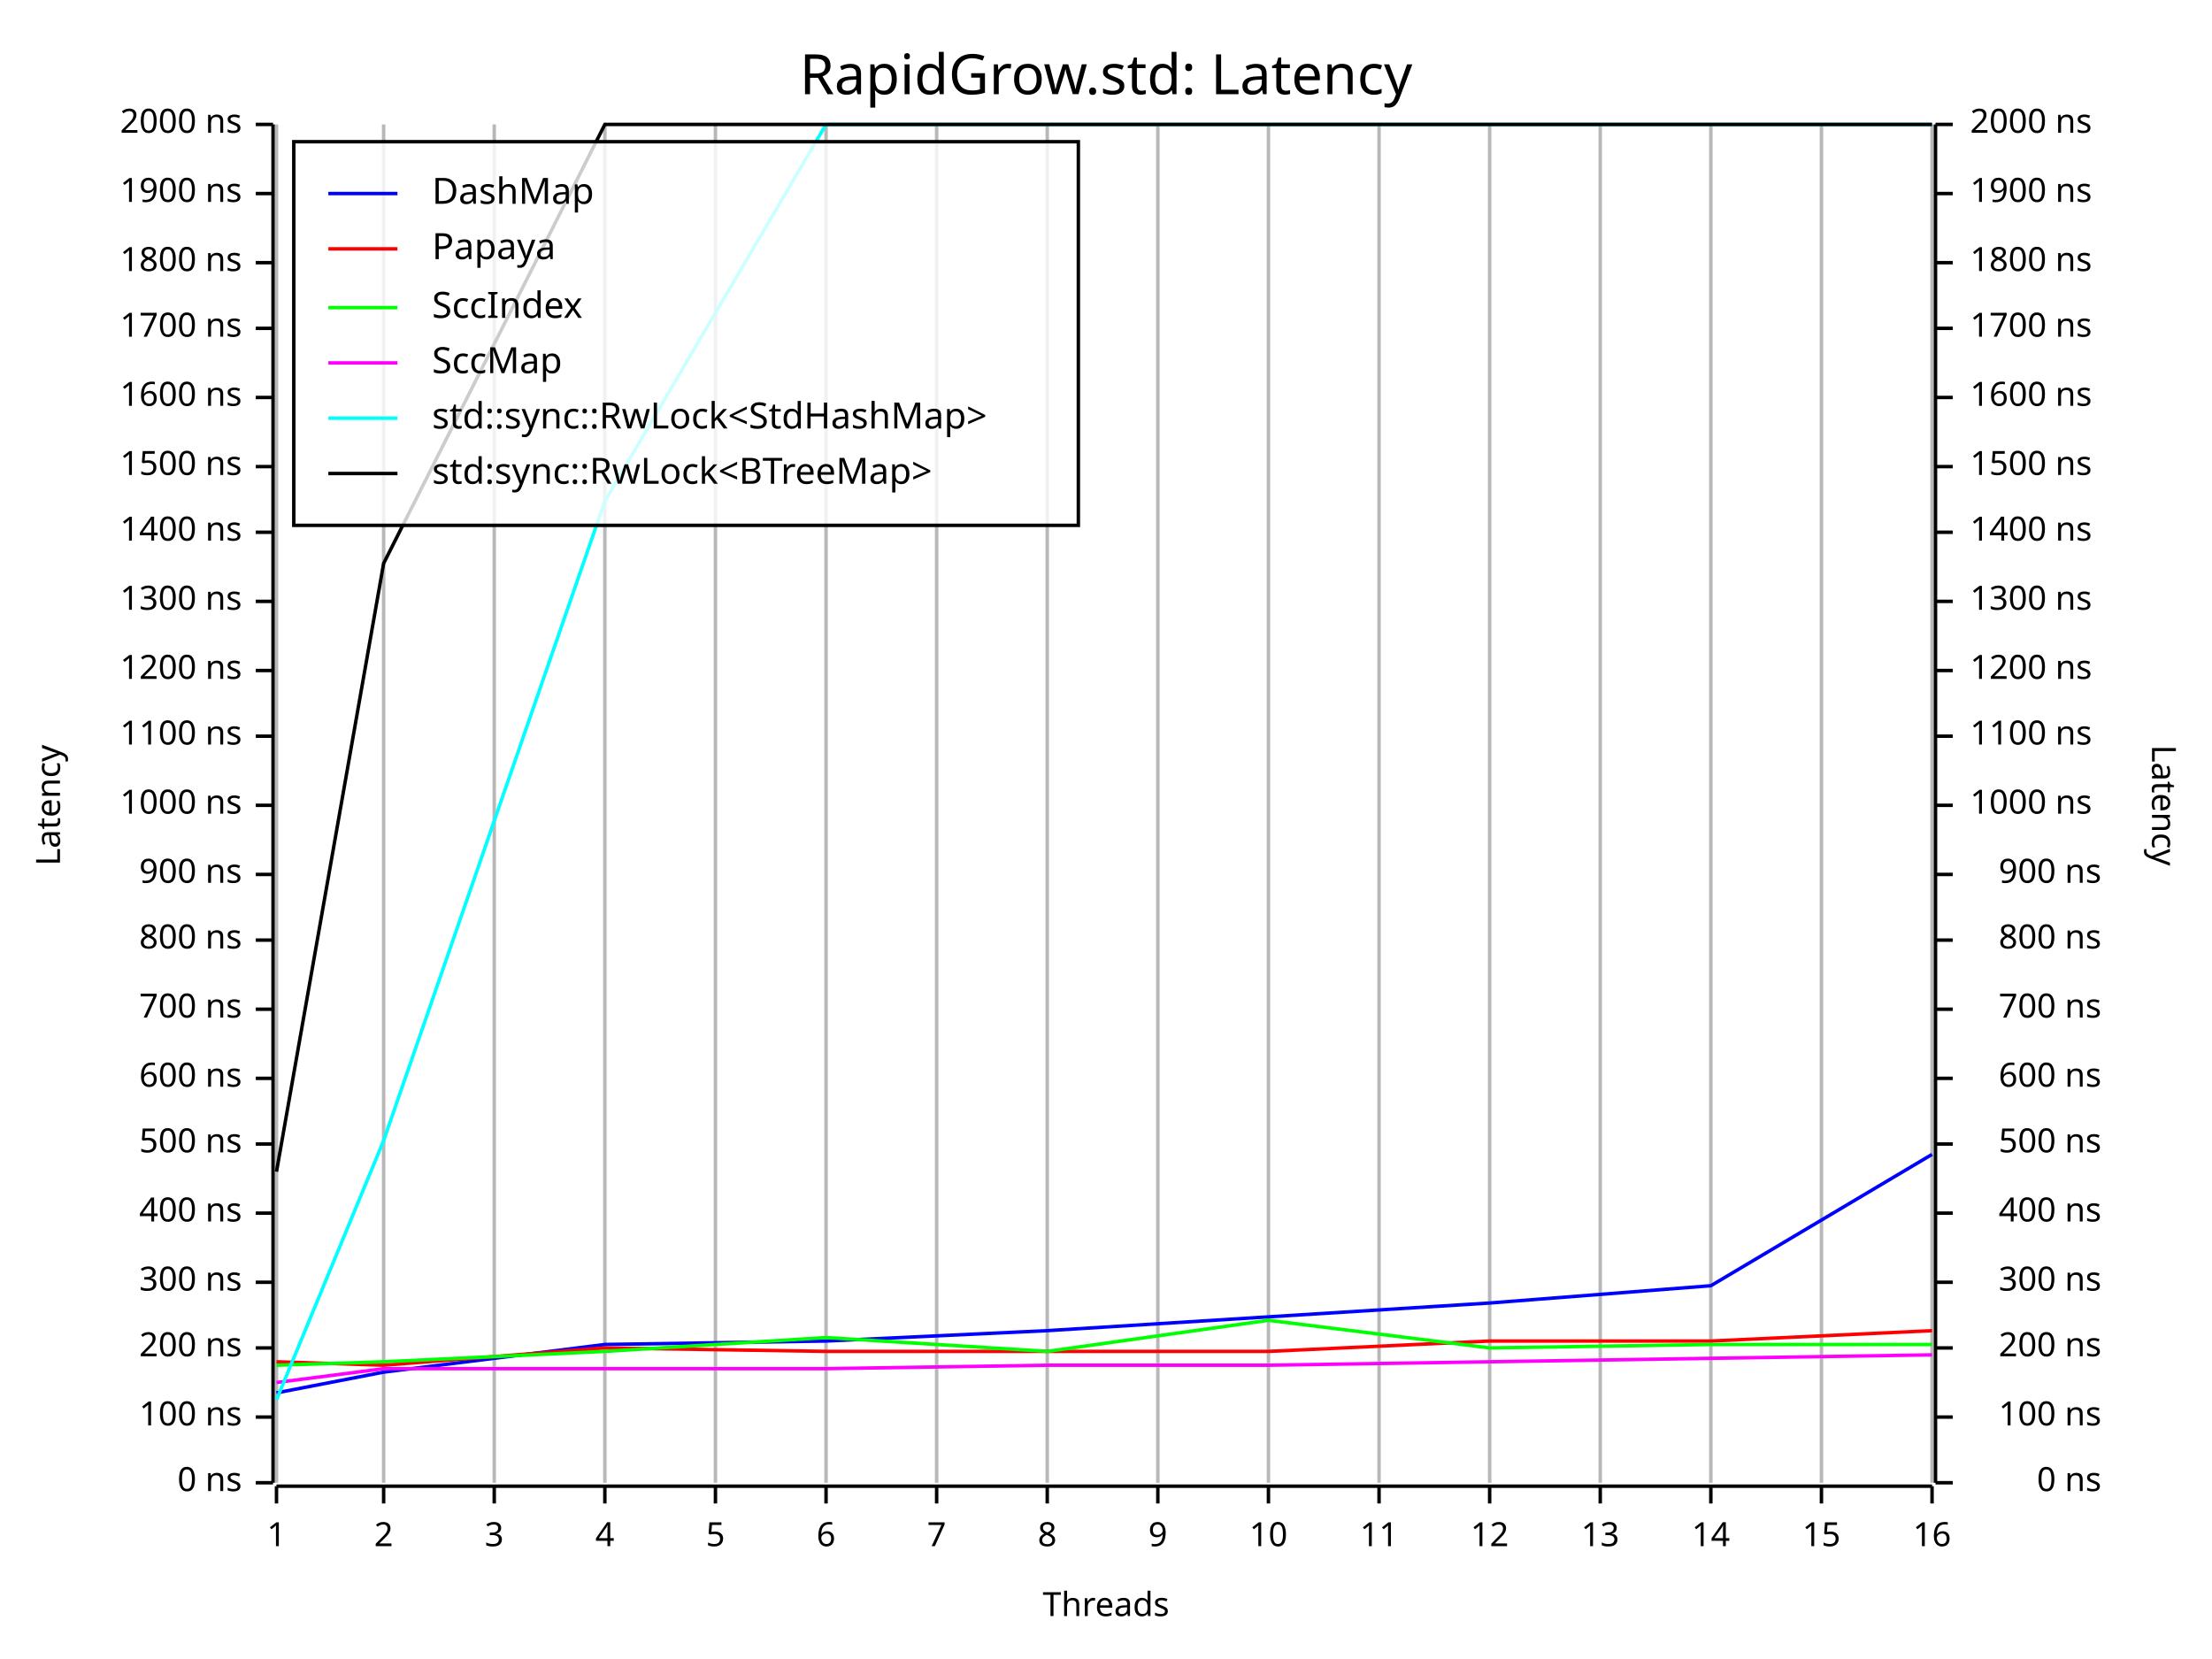
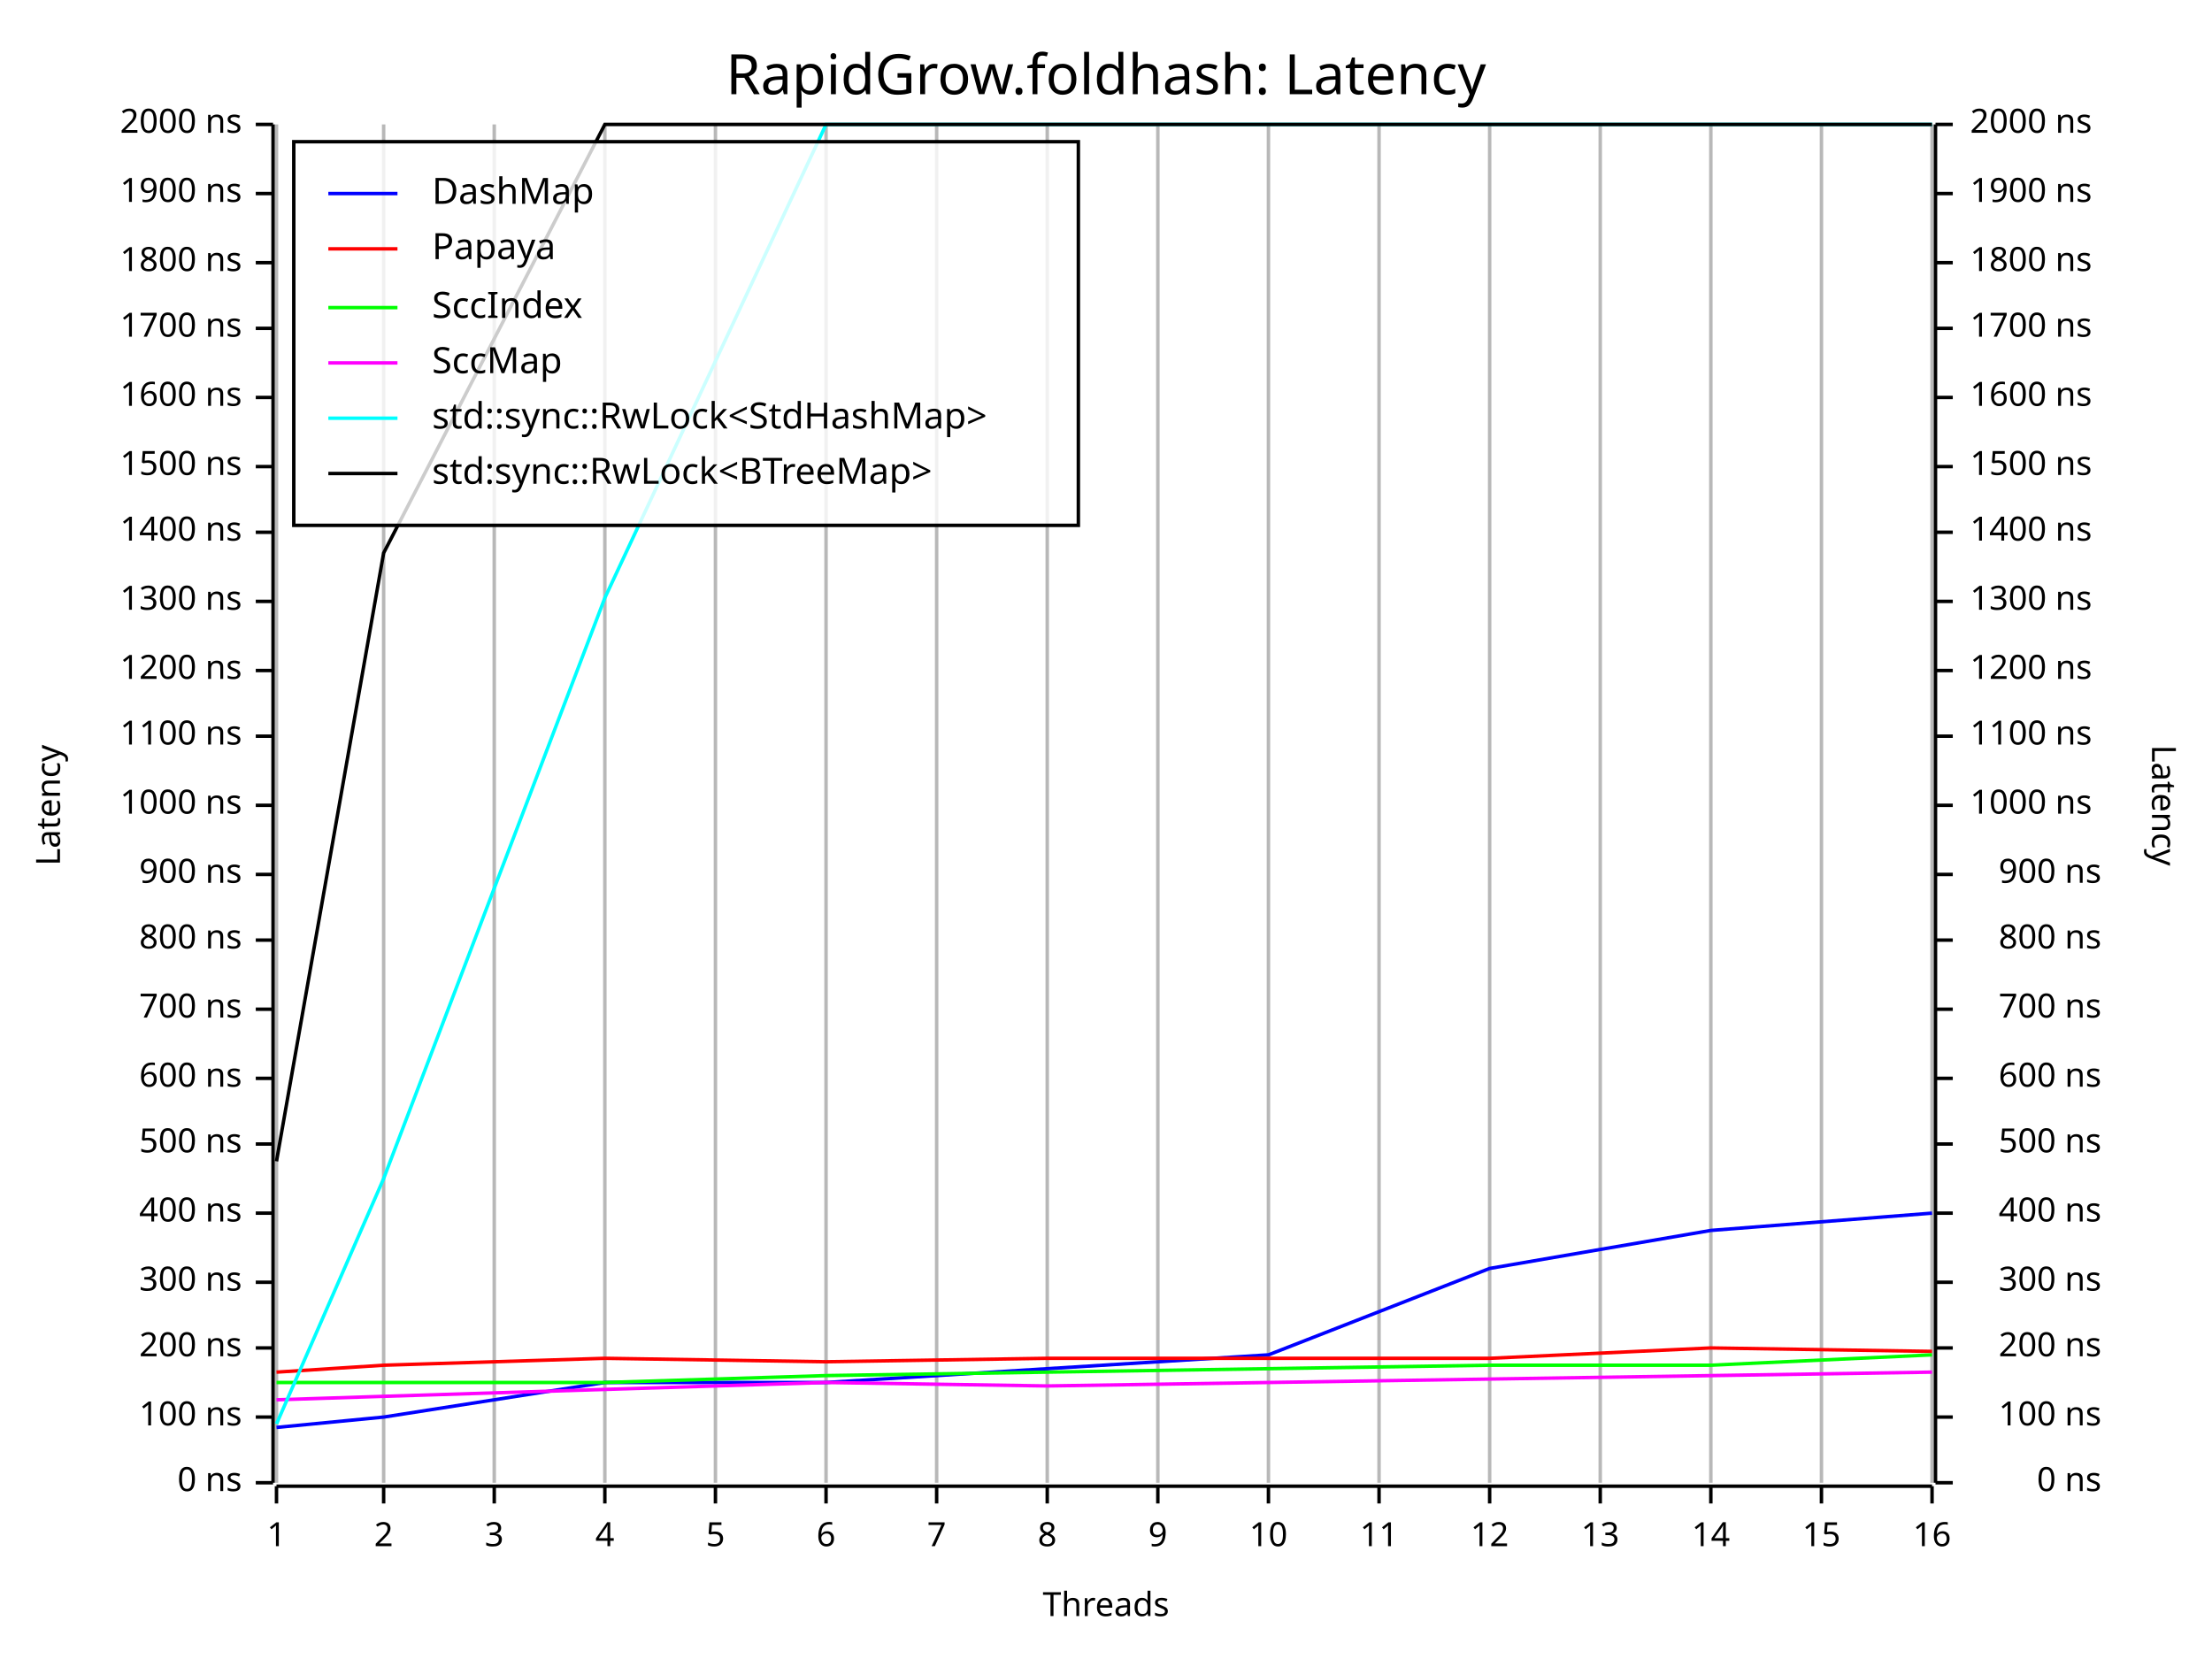
<svg xmlns="http://www.w3.org/2000/svg" width="640" height="480" viewBox="0 0 640 480">
  <rect x="0" y="0" width="640" height="480" opacity="1" fill="#FFFFFF" stroke="none" />
  <text x="320" y="15" dy="0.76em" text-anchor="middle" font-family="Fira Code" font-size="16.129" opacity="1" fill="#000000">
- RapidGrow.std: Latency
+ RapidGrow.foldhash: Latency
</text>
  <line opacity="0.1" stroke="#000000" stroke-width="1" x1="80" y1="429" x2="80" y2="36" />
  <line opacity="0.1" stroke="#000000" stroke-width="1" x1="111" y1="429" x2="111" y2="36" />
  <line opacity="0.1" stroke="#000000" stroke-width="1" x1="143" y1="429" x2="143" y2="36" />
  <line opacity="0.1" stroke="#000000" stroke-width="1" x1="175" y1="429" x2="175" y2="36" />
  <line opacity="0.1" stroke="#000000" stroke-width="1" x1="207" y1="429" x2="207" y2="36" />
  <line opacity="0.1" stroke="#000000" stroke-width="1" x1="239" y1="429" x2="239" y2="36" />
  <line opacity="0.1" stroke="#000000" stroke-width="1" x1="271" y1="429" x2="271" y2="36" />
  <line opacity="0.1" stroke="#000000" stroke-width="1" x1="303" y1="429" x2="303" y2="36" />
  <line opacity="0.1" stroke="#000000" stroke-width="1" x1="335" y1="429" x2="335" y2="36" />
  <line opacity="0.1" stroke="#000000" stroke-width="1" x1="367" y1="429" x2="367" y2="36" />
  <line opacity="0.1" stroke="#000000" stroke-width="1" x1="399" y1="429" x2="399" y2="36" />
  <line opacity="0.1" stroke="#000000" stroke-width="1" x1="431" y1="429" x2="431" y2="36" />
  <line opacity="0.1" stroke="#000000" stroke-width="1" x1="463" y1="429" x2="463" y2="36" />
  <line opacity="0.1" stroke="#000000" stroke-width="1" x1="495" y1="429" x2="495" y2="36" />
  <line opacity="0.1" stroke="#000000" stroke-width="1" x1="527" y1="429" x2="527" y2="36" />
  <line opacity="0.1" stroke="#000000" stroke-width="1" x1="559" y1="429" x2="559" y2="36" />
  <text x="10" y="233" dy="0.76em" text-anchor="middle" font-family="sans-serif" font-size="9.677" opacity="1" fill="#000000" transform="rotate(270, 10, 233)">
Latency
</text>
  <text x="320" y="470" dy="-0.5ex" text-anchor="middle" font-family="sans-serif" font-size="9.677" opacity="1" fill="#000000">
Threads
</text>
  <text x="630" y="233" dy="0.76em" text-anchor="middle" font-family="sans-serif" font-size="9.677" opacity="1" fill="#000000" transform="rotate(90, 630, 233)">
Latency
</text>
  <line opacity="0.2" stroke="#000000" stroke-width="1" x1="80" y1="429" x2="80" y2="36" />
  <line opacity="0.2" stroke="#000000" stroke-width="1" x1="111" y1="429" x2="111" y2="36" />
  <line opacity="0.2" stroke="#000000" stroke-width="1" x1="143" y1="429" x2="143" y2="36" />
  <line opacity="0.2" stroke="#000000" stroke-width="1" x1="175" y1="429" x2="175" y2="36" />
  <line opacity="0.2" stroke="#000000" stroke-width="1" x1="207" y1="429" x2="207" y2="36" />
  <line opacity="0.2" stroke="#000000" stroke-width="1" x1="239" y1="429" x2="239" y2="36" />
  <line opacity="0.2" stroke="#000000" stroke-width="1" x1="271" y1="429" x2="271" y2="36" />
  <line opacity="0.2" stroke="#000000" stroke-width="1" x1="303" y1="429" x2="303" y2="36" />
  <line opacity="0.2" stroke="#000000" stroke-width="1" x1="335" y1="429" x2="335" y2="36" />
  <line opacity="0.2" stroke="#000000" stroke-width="1" x1="367" y1="429" x2="367" y2="36" />
  <line opacity="0.2" stroke="#000000" stroke-width="1" x1="399" y1="429" x2="399" y2="36" />
  <line opacity="0.2" stroke="#000000" stroke-width="1" x1="431" y1="429" x2="431" y2="36" />
  <line opacity="0.2" stroke="#000000" stroke-width="1" x1="463" y1="429" x2="463" y2="36" />
  <line opacity="0.2" stroke="#000000" stroke-width="1" x1="495" y1="429" x2="495" y2="36" />
  <line opacity="0.2" stroke="#000000" stroke-width="1" x1="527" y1="429" x2="527" y2="36" />
  <line opacity="0.2" stroke="#000000" stroke-width="1" x1="559" y1="429" x2="559" y2="36" />
  <polyline fill="none" opacity="1" stroke="#000000" stroke-width="1" points="79,36 79,429 " />
  <text x="70" y="429" dy="0.5ex" text-anchor="end" font-family="sans-serif" font-size="9.677" opacity="1" fill="#000000">
0 ns
</text>
  <polyline fill="none" opacity="1" stroke="#000000" stroke-width="1" points="74,429 79,429 " />
  <text x="70" y="410" dy="0.5ex" text-anchor="end" font-family="sans-serif" font-size="9.677" opacity="1" fill="#000000">
100 ns
</text>
  <polyline fill="none" opacity="1" stroke="#000000" stroke-width="1" points="74,410 79,410 " />
  <text x="70" y="390" dy="0.5ex" text-anchor="end" font-family="sans-serif" font-size="9.677" opacity="1" fill="#000000">
200 ns
</text>
  <polyline fill="none" opacity="1" stroke="#000000" stroke-width="1" points="74,390 79,390 " />
  <text x="70" y="371" dy="0.5ex" text-anchor="end" font-family="sans-serif" font-size="9.677" opacity="1" fill="#000000">
300 ns
</text>
  <polyline fill="none" opacity="1" stroke="#000000" stroke-width="1" points="74,371 79,371 " />
  <text x="70" y="351" dy="0.5ex" text-anchor="end" font-family="sans-serif" font-size="9.677" opacity="1" fill="#000000">
400 ns
</text>
  <polyline fill="none" opacity="1" stroke="#000000" stroke-width="1" points="74,351 79,351 " />
  <text x="70" y="331" dy="0.5ex" text-anchor="end" font-family="sans-serif" font-size="9.677" opacity="1" fill="#000000">
500 ns
</text>
  <polyline fill="none" opacity="1" stroke="#000000" stroke-width="1" points="74,331 79,331 " />
  <text x="70" y="312" dy="0.5ex" text-anchor="end" font-family="sans-serif" font-size="9.677" opacity="1" fill="#000000">
600 ns
</text>
  <polyline fill="none" opacity="1" stroke="#000000" stroke-width="1" points="74,312 79,312 " />
  <text x="70" y="292" dy="0.5ex" text-anchor="end" font-family="sans-serif" font-size="9.677" opacity="1" fill="#000000">
700 ns
</text>
  <polyline fill="none" opacity="1" stroke="#000000" stroke-width="1" points="74,292 79,292 " />
  <text x="70" y="272" dy="0.5ex" text-anchor="end" font-family="sans-serif" font-size="9.677" opacity="1" fill="#000000">
800 ns
</text>
  <polyline fill="none" opacity="1" stroke="#000000" stroke-width="1" points="74,272 79,272 " />
  <text x="70" y="253" dy="0.5ex" text-anchor="end" font-family="sans-serif" font-size="9.677" opacity="1" fill="#000000">
900 ns
</text>
  <polyline fill="none" opacity="1" stroke="#000000" stroke-width="1" points="74,253 79,253 " />
  <text x="70" y="233" dy="0.5ex" text-anchor="end" font-family="sans-serif" font-size="9.677" opacity="1" fill="#000000">
1000 ns
</text>
  <polyline fill="none" opacity="1" stroke="#000000" stroke-width="1" points="74,233 79,233 " />
  <text x="70" y="213" dy="0.5ex" text-anchor="end" font-family="sans-serif" font-size="9.677" opacity="1" fill="#000000">
1100 ns
</text>
  <polyline fill="none" opacity="1" stroke="#000000" stroke-width="1" points="74,213 79,213 " />
  <text x="70" y="194" dy="0.5ex" text-anchor="end" font-family="sans-serif" font-size="9.677" opacity="1" fill="#000000">
1200 ns
</text>
  <polyline fill="none" opacity="1" stroke="#000000" stroke-width="1" points="74,194 79,194 " />
  <text x="70" y="174" dy="0.5ex" text-anchor="end" font-family="sans-serif" font-size="9.677" opacity="1" fill="#000000">
1300 ns
</text>
  <polyline fill="none" opacity="1" stroke="#000000" stroke-width="1" points="74,174 79,174 " />
  <text x="70" y="154" dy="0.5ex" text-anchor="end" font-family="sans-serif" font-size="9.677" opacity="1" fill="#000000">
1400 ns
</text>
  <polyline fill="none" opacity="1" stroke="#000000" stroke-width="1" points="74,154 79,154 " />
  <text x="70" y="135" dy="0.5ex" text-anchor="end" font-family="sans-serif" font-size="9.677" opacity="1" fill="#000000">
1500 ns
</text>
  <polyline fill="none" opacity="1" stroke="#000000" stroke-width="1" points="74,135 79,135 " />
  <text x="70" y="115" dy="0.5ex" text-anchor="end" font-family="sans-serif" font-size="9.677" opacity="1" fill="#000000">
1600 ns
</text>
  <polyline fill="none" opacity="1" stroke="#000000" stroke-width="1" points="74,115 79,115 " />
  <text x="70" y="95" dy="0.5ex" text-anchor="end" font-family="sans-serif" font-size="9.677" opacity="1" fill="#000000">
1700 ns
</text>
  <polyline fill="none" opacity="1" stroke="#000000" stroke-width="1" points="74,95 79,95 " />
  <text x="70" y="76" dy="0.5ex" text-anchor="end" font-family="sans-serif" font-size="9.677" opacity="1" fill="#000000">
1800 ns
</text>
  <polyline fill="none" opacity="1" stroke="#000000" stroke-width="1" points="74,76 79,76 " />
  <text x="70" y="56" dy="0.5ex" text-anchor="end" font-family="sans-serif" font-size="9.677" opacity="1" fill="#000000">
1900 ns
</text>
  <polyline fill="none" opacity="1" stroke="#000000" stroke-width="1" points="74,56 79,56 " />
  <text x="70" y="36" dy="0.5ex" text-anchor="end" font-family="sans-serif" font-size="9.677" opacity="1" fill="#000000">
2000 ns
</text>
  <polyline fill="none" opacity="1" stroke="#000000" stroke-width="1" points="74,36 79,36 " />
  <polyline fill="none" opacity="1" stroke="#000000" stroke-width="1" points="80,430 559,430 " />
  <text x="80" y="440" dy="0.76em" text-anchor="middle" font-family="sans-serif" font-size="9.677" opacity="1" fill="#000000">
1
</text>
  <polyline fill="none" opacity="1" stroke="#000000" stroke-width="1" points="80,430 80,435 " />
  <text x="111" y="440" dy="0.76em" text-anchor="middle" font-family="sans-serif" font-size="9.677" opacity="1" fill="#000000">
2
</text>
  <polyline fill="none" opacity="1" stroke="#000000" stroke-width="1" points="111,430 111,435 " />
  <text x="143" y="440" dy="0.76em" text-anchor="middle" font-family="sans-serif" font-size="9.677" opacity="1" fill="#000000">
3
</text>
  <polyline fill="none" opacity="1" stroke="#000000" stroke-width="1" points="143,430 143,435 " />
  <text x="175" y="440" dy="0.76em" text-anchor="middle" font-family="sans-serif" font-size="9.677" opacity="1" fill="#000000">
4
</text>
  <polyline fill="none" opacity="1" stroke="#000000" stroke-width="1" points="175,430 175,435 " />
  <text x="207" y="440" dy="0.76em" text-anchor="middle" font-family="sans-serif" font-size="9.677" opacity="1" fill="#000000">
5
</text>
  <polyline fill="none" opacity="1" stroke="#000000" stroke-width="1" points="207,430 207,435 " />
  <text x="239" y="440" dy="0.76em" text-anchor="middle" font-family="sans-serif" font-size="9.677" opacity="1" fill="#000000">
6
</text>
  <polyline fill="none" opacity="1" stroke="#000000" stroke-width="1" points="239,430 239,435 " />
  <text x="271" y="440" dy="0.76em" text-anchor="middle" font-family="sans-serif" font-size="9.677" opacity="1" fill="#000000">
7
</text>
  <polyline fill="none" opacity="1" stroke="#000000" stroke-width="1" points="271,430 271,435 " />
  <text x="303" y="440" dy="0.76em" text-anchor="middle" font-family="sans-serif" font-size="9.677" opacity="1" fill="#000000">
8
</text>
  <polyline fill="none" opacity="1" stroke="#000000" stroke-width="1" points="303,430 303,435 " />
  <text x="335" y="440" dy="0.76em" text-anchor="middle" font-family="sans-serif" font-size="9.677" opacity="1" fill="#000000">
9
</text>
  <polyline fill="none" opacity="1" stroke="#000000" stroke-width="1" points="335,430 335,435 " />
  <text x="367" y="440" dy="0.76em" text-anchor="middle" font-family="sans-serif" font-size="9.677" opacity="1" fill="#000000">
10
</text>
  <polyline fill="none" opacity="1" stroke="#000000" stroke-width="1" points="367,430 367,435 " />
  <text x="399" y="440" dy="0.76em" text-anchor="middle" font-family="sans-serif" font-size="9.677" opacity="1" fill="#000000">
11
</text>
  <polyline fill="none" opacity="1" stroke="#000000" stroke-width="1" points="399,430 399,435 " />
  <text x="431" y="440" dy="0.76em" text-anchor="middle" font-family="sans-serif" font-size="9.677" opacity="1" fill="#000000">
12
</text>
  <polyline fill="none" opacity="1" stroke="#000000" stroke-width="1" points="431,430 431,435 " />
  <text x="463" y="440" dy="0.76em" text-anchor="middle" font-family="sans-serif" font-size="9.677" opacity="1" fill="#000000">
13
</text>
  <polyline fill="none" opacity="1" stroke="#000000" stroke-width="1" points="463,430 463,435 " />
  <text x="495" y="440" dy="0.76em" text-anchor="middle" font-family="sans-serif" font-size="9.677" opacity="1" fill="#000000">
14
</text>
  <polyline fill="none" opacity="1" stroke="#000000" stroke-width="1" points="495,430 495,435 " />
  <text x="527" y="440" dy="0.76em" text-anchor="middle" font-family="sans-serif" font-size="9.677" opacity="1" fill="#000000">
15
</text>
  <polyline fill="none" opacity="1" stroke="#000000" stroke-width="1" points="527,430 527,435 " />
  <text x="559" y="440" dy="0.76em" text-anchor="middle" font-family="sans-serif" font-size="9.677" opacity="1" fill="#000000">
16
</text>
  <polyline fill="none" opacity="1" stroke="#000000" stroke-width="1" points="559,430 559,435 " />
  <polyline fill="none" opacity="1" stroke="#000000" stroke-width="1" points="560,36 560,429 " />
  <text x="608" y="429" dy="0.5ex" text-anchor="end" font-family="sans-serif" font-size="9.677" opacity="1" fill="#000000">
0 ns
</text>
  <polyline fill="none" opacity="1" stroke="#000000" stroke-width="1" points="560,429 565,429 " />
  <text x="608" y="410" dy="0.5ex" text-anchor="end" font-family="sans-serif" font-size="9.677" opacity="1" fill="#000000">
100 ns
</text>
  <polyline fill="none" opacity="1" stroke="#000000" stroke-width="1" points="560,410 565,410 " />
  <text x="608" y="390" dy="0.5ex" text-anchor="end" font-family="sans-serif" font-size="9.677" opacity="1" fill="#000000">
200 ns
</text>
  <polyline fill="none" opacity="1" stroke="#000000" stroke-width="1" points="560,390 565,390 " />
  <text x="608" y="371" dy="0.5ex" text-anchor="end" font-family="sans-serif" font-size="9.677" opacity="1" fill="#000000">
300 ns
</text>
  <polyline fill="none" opacity="1" stroke="#000000" stroke-width="1" points="560,371 565,371 " />
  <text x="608" y="351" dy="0.5ex" text-anchor="end" font-family="sans-serif" font-size="9.677" opacity="1" fill="#000000">
400 ns
</text>
  <polyline fill="none" opacity="1" stroke="#000000" stroke-width="1" points="560,351 565,351 " />
  <text x="608" y="331" dy="0.5ex" text-anchor="end" font-family="sans-serif" font-size="9.677" opacity="1" fill="#000000">
500 ns
</text>
  <polyline fill="none" opacity="1" stroke="#000000" stroke-width="1" points="560,331 565,331 " />
  <text x="608" y="312" dy="0.5ex" text-anchor="end" font-family="sans-serif" font-size="9.677" opacity="1" fill="#000000">
600 ns
</text>
  <polyline fill="none" opacity="1" stroke="#000000" stroke-width="1" points="560,312 565,312 " />
  <text x="608" y="292" dy="0.5ex" text-anchor="end" font-family="sans-serif" font-size="9.677" opacity="1" fill="#000000">
700 ns
</text>
  <polyline fill="none" opacity="1" stroke="#000000" stroke-width="1" points="560,292 565,292 " />
  <text x="608" y="272" dy="0.5ex" text-anchor="end" font-family="sans-serif" font-size="9.677" opacity="1" fill="#000000">
800 ns
</text>
  <polyline fill="none" opacity="1" stroke="#000000" stroke-width="1" points="560,272 565,272 " />
  <text x="608" y="253" dy="0.5ex" text-anchor="end" font-family="sans-serif" font-size="9.677" opacity="1" fill="#000000">
900 ns
</text>
  <polyline fill="none" opacity="1" stroke="#000000" stroke-width="1" points="560,253 565,253 " />
  <text x="570" y="233" dy="0.5ex" text-anchor="start" font-family="sans-serif" font-size="9.677" opacity="1" fill="#000000">
1000 ns
</text>
  <polyline fill="none" opacity="1" stroke="#000000" stroke-width="1" points="560,233 565,233 " />
  <text x="570" y="213" dy="0.5ex" text-anchor="start" font-family="sans-serif" font-size="9.677" opacity="1" fill="#000000">
1100 ns
</text>
  <polyline fill="none" opacity="1" stroke="#000000" stroke-width="1" points="560,213 565,213 " />
  <text x="570" y="194" dy="0.5ex" text-anchor="start" font-family="sans-serif" font-size="9.677" opacity="1" fill="#000000">
1200 ns
</text>
  <polyline fill="none" opacity="1" stroke="#000000" stroke-width="1" points="560,194 565,194 " />
  <text x="570" y="174" dy="0.5ex" text-anchor="start" font-family="sans-serif" font-size="9.677" opacity="1" fill="#000000">
1300 ns
</text>
  <polyline fill="none" opacity="1" stroke="#000000" stroke-width="1" points="560,174 565,174 " />
  <text x="570" y="154" dy="0.5ex" text-anchor="start" font-family="sans-serif" font-size="9.677" opacity="1" fill="#000000">
1400 ns
</text>
  <polyline fill="none" opacity="1" stroke="#000000" stroke-width="1" points="560,154 565,154 " />
  <text x="570" y="135" dy="0.5ex" text-anchor="start" font-family="sans-serif" font-size="9.677" opacity="1" fill="#000000">
1500 ns
</text>
  <polyline fill="none" opacity="1" stroke="#000000" stroke-width="1" points="560,135 565,135 " />
  <text x="570" y="115" dy="0.5ex" text-anchor="start" font-family="sans-serif" font-size="9.677" opacity="1" fill="#000000">
1600 ns
</text>
  <polyline fill="none" opacity="1" stroke="#000000" stroke-width="1" points="560,115 565,115 " />
  <text x="570" y="95" dy="0.5ex" text-anchor="start" font-family="sans-serif" font-size="9.677" opacity="1" fill="#000000">
1700 ns
</text>
  <polyline fill="none" opacity="1" stroke="#000000" stroke-width="1" points="560,95 565,95 " />
  <text x="570" y="76" dy="0.5ex" text-anchor="start" font-family="sans-serif" font-size="9.677" opacity="1" fill="#000000">
1800 ns
</text>
  <polyline fill="none" opacity="1" stroke="#000000" stroke-width="1" points="560,76 565,76 " />
  <text x="570" y="56" dy="0.5ex" text-anchor="start" font-family="sans-serif" font-size="9.677" opacity="1" fill="#000000">
1900 ns
</text>
  <polyline fill="none" opacity="1" stroke="#000000" stroke-width="1" points="560,56 565,56 " />
  <text x="570" y="36" dy="0.5ex" text-anchor="start" font-family="sans-serif" font-size="9.677" opacity="1" fill="#000000">
2000 ns
</text>
  <polyline fill="none" opacity="1" stroke="#000000" stroke-width="1" points="560,36 565,36 " />
-   <polyline fill="none" opacity="1" stroke="#0000FF" stroke-width="1" points="80,403 111,397 175,389 239,388 303,385 367,381 431,377 495,372 559,334 " />
-   <polyline fill="none" opacity="1" stroke="#FF0000" stroke-width="1" points="80,394 111,395 175,390 239,391 303,391 367,391 431,388 495,388 559,385 " />
-   <polyline fill="none" opacity="1" stroke="#00FF00" stroke-width="1" points="80,395 111,394 175,391 239,387 303,391 367,382 431,390 495,389 559,389 " />
-   <polyline fill="none" opacity="1" stroke="#FF00FF" stroke-width="1" points="80,400 111,396 175,396 239,396 303,395 367,395 431,394 495,393 559,392 " />
-   <polyline fill="none" opacity="1" stroke="#00FFFF" stroke-width="1" points="80,405 111,330 175,145 239,36 303,36 367,36 431,36 495,36 559,36 " />
-   <polyline fill="none" opacity="1" stroke="#000000" stroke-width="1" points="80,339 111,163 175,36 239,36 303,36 367,36 431,36 495,36 559,36 " />
+   <polyline fill="none" opacity="1" stroke="#0000FF" stroke-width="1" points="80,413 111,410 175,400 239,400 303,396 367,392 431,367 495,356 559,351 " />
+   <polyline fill="none" opacity="1" stroke="#FF0000" stroke-width="1" points="80,397 111,395 175,393 239,394 303,393 367,393 431,393 495,390 559,391 " />
+   <polyline fill="none" opacity="1" stroke="#00FF00" stroke-width="1" points="80,400 111,400 175,400 239,398 303,397 367,396 431,395 495,395 559,392 " />
+   <polyline fill="none" opacity="1" stroke="#FF00FF" stroke-width="1" points="80,405 111,404 175,402 239,400 303,401 367,400 431,399 495,398 559,397 " />
+   <polyline fill="none" opacity="1" stroke="#00FFFF" stroke-width="1" points="80,412 111,341 175,173 239,36 303,36 367,36 431,36 495,36 559,36 " />
+   <polyline fill="none" opacity="1" stroke="#000000" stroke-width="1" points="80,336 111,160 175,36 239,36 303,36 367,36 431,36 495,36 559,36 " />
  <rect x="85" y="41" width="227" height="111" opacity="0.8" fill="#FFFFFF" stroke="none" />
  <rect x="85" y="41" width="227" height="111" opacity="1" fill="none" stroke="#000000" />
  <text x="125" y="51" dy="0.76em" text-anchor="start" font-family="Fira Code" font-size="10.484" opacity="1" fill="#000000">
DashMap
</text>
  <text x="125" y="67" dy="0.76em" text-anchor="start" font-family="Fira Code" font-size="10.484" opacity="1" fill="#000000">
Papaya
</text>
  <text x="125" y="84" dy="0.76em" text-anchor="start" font-family="Fira Code" font-size="10.484" opacity="1" fill="#000000">
SccIndex
</text>
  <text x="125" y="100" dy="0.76em" text-anchor="start" font-family="Fira Code" font-size="10.484" opacity="1" fill="#000000">
SccMap
</text>
  <text x="125" y="116" dy="0.76em" text-anchor="start" font-family="Fira Code" font-size="10.484" opacity="1" fill="#000000">
std::sync::RwLock&lt;StdHashMap&gt;
</text>
  <text x="125" y="132" dy="0.76em" text-anchor="start" font-family="Fira Code" font-size="10.484" opacity="1" fill="#000000">
std:sync::RwLock&lt;BTreeMap&gt;
</text>
  <polyline fill="none" opacity="1" stroke="#0000FF" stroke-width="1" points="95,56 115,56 " />
  <polyline fill="none" opacity="1" stroke="#FF0000" stroke-width="1" points="95,72 115,72 " />
  <polyline fill="none" opacity="1" stroke="#00FF00" stroke-width="1" points="95,89 115,89 " />
  <polyline fill="none" opacity="1" stroke="#FF00FF" stroke-width="1" points="95,105 115,105 " />
  <polyline fill="none" opacity="1" stroke="#00FFFF" stroke-width="1" points="95,121 115,121 " />
  <polyline fill="none" opacity="1" stroke="#000000" stroke-width="1" points="95,137 115,137 " />
</svg>
